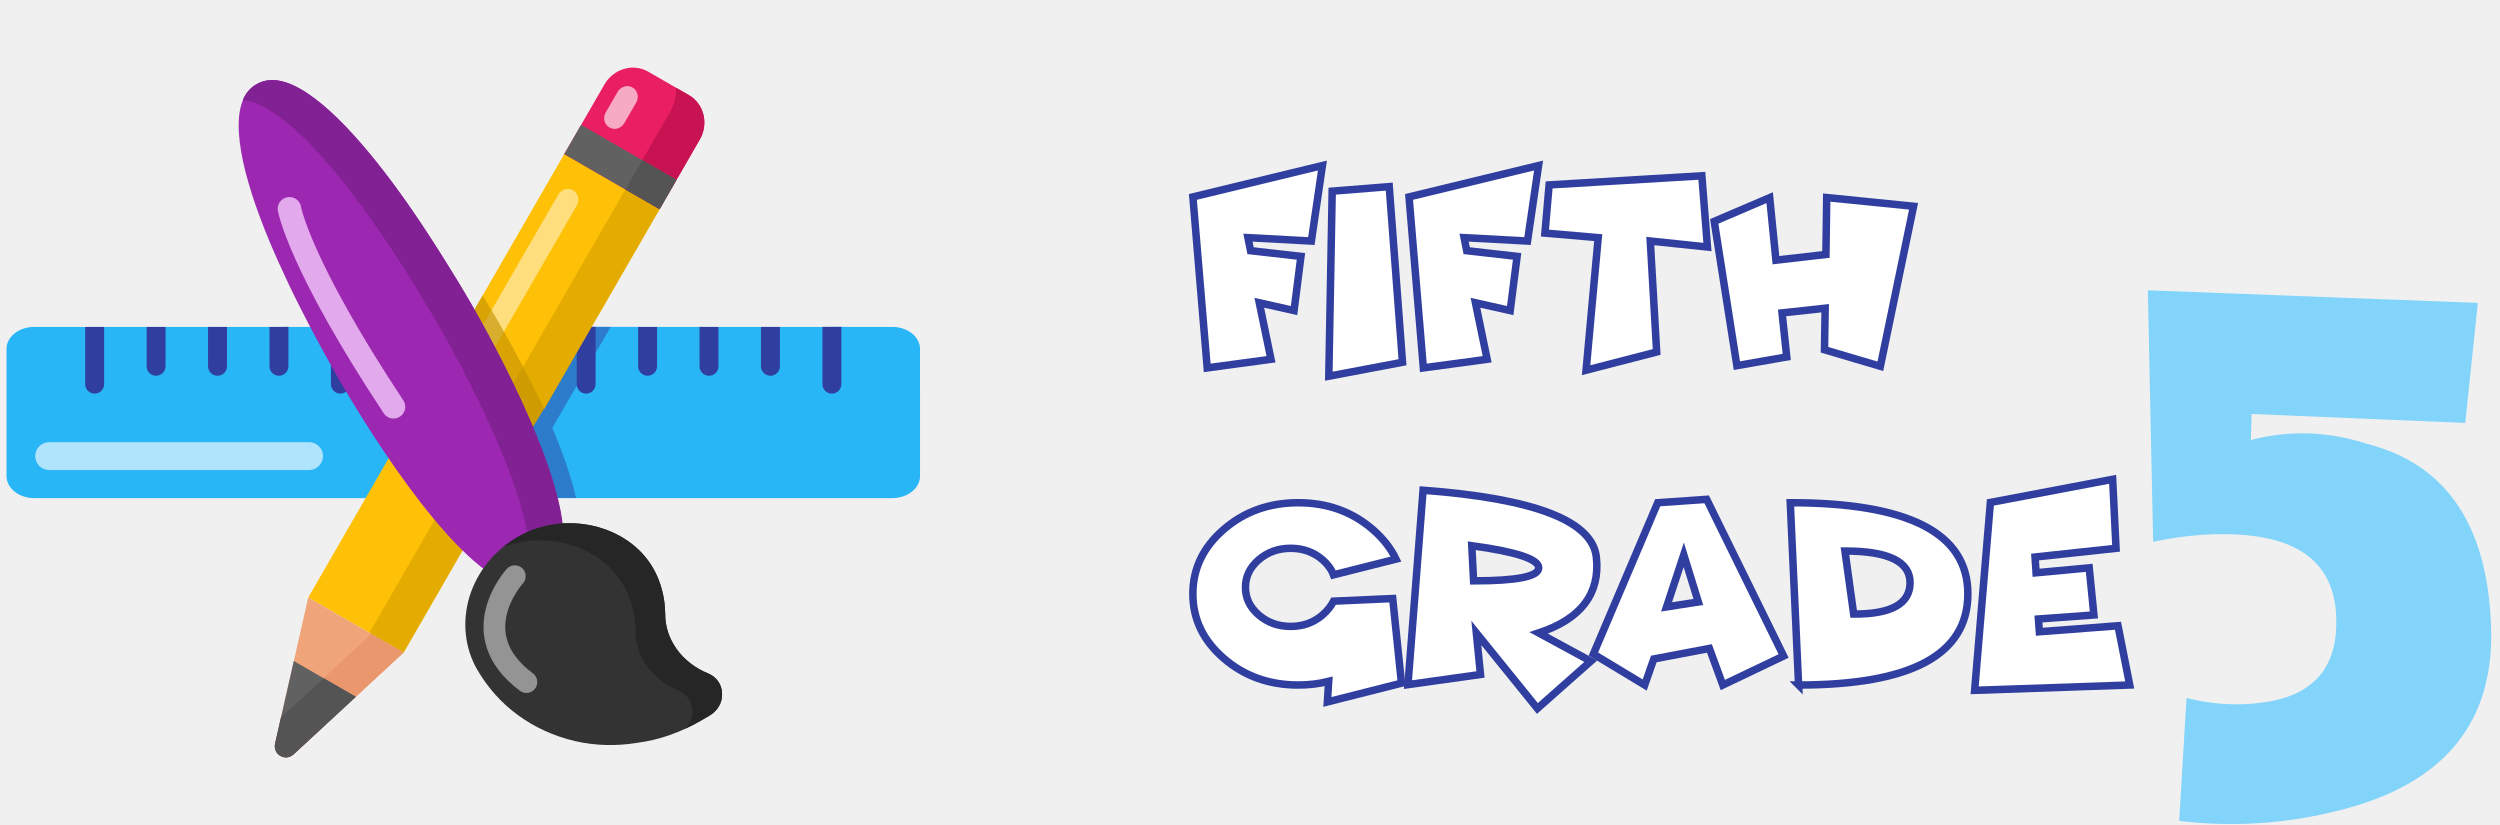
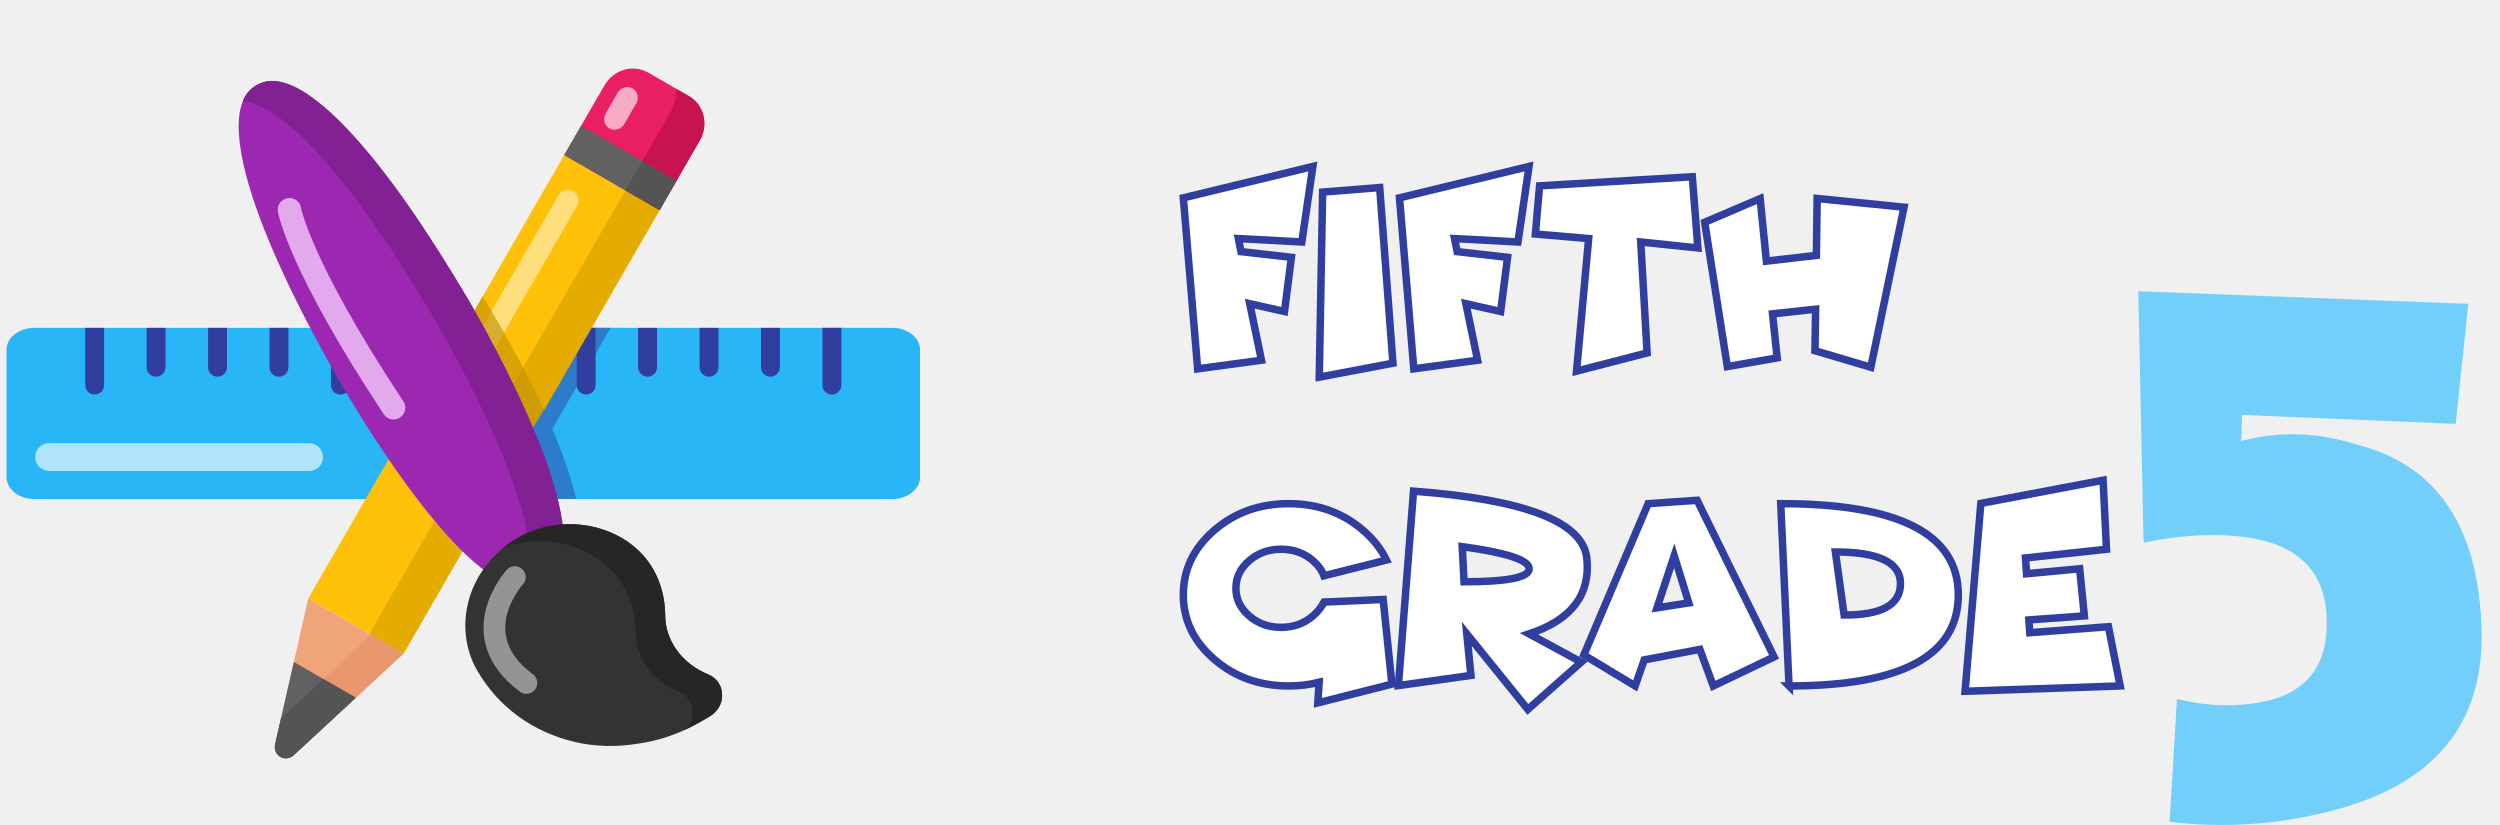
- <svg xmlns="http://www.w3.org/2000/svg" width="1e3" height="330" version="1.1" viewBox="0 0 264.583 87.312">
-   <rect x=".114" y=".114" width="264.355" height="87.084" ry="3.035" opacity="0" stroke-width=".228" />
-   <g transform="matrix(.3598911 0 0 .3598911 12.06967 40.86353)">
+ <svg xmlns="http://www.w3.org/2000/svg" width="1e3" height="330" version="1.1" viewBox="0 0 264.583 87.313">
+   <rect x="-2.3828125e-6" y="-4.1015624e-6" width="264.583" height="87.312" ry="0" opacity="0" stroke-width=".179" />
+   <g transform="translate(-1.01061,-404.6595)" fill="#72cff9" style="font-feature-settings:normal;font-variant-caps:normal;font-variant-ligatures:normal;font-variant-numeric:normal" aria-label="5">
+     <path d="m238.296 448.573 22.608 0.947 1.335-12.704-34.925-1.335 0.56 26.613q5.34-1.12 9.948-0.689 9.216 0.904 9.431 8.742 0.258 7.881-7.751 8.957-4.005 0.56-8.096-0.474l-0.775 13.005q8.527 1.034 16.967-1.12 16.838-4.22 16.02-19.938-0.732-15.718-13.177-18.862-6.158-1.981-12.23-0.388z" fill="#72cff9" stroke-width=".265" style="font-feature-settings:normal;font-variant-caps:normal;font-variant-ligatures:normal;font-variant-numeric:normal" />
+   </g>
+   <g transform="translate(-1.01061,-404.6595)" fill="#fff" stroke="#303f9f" stroke-width=".794" style="font-feature-settings:normal;font-variant-caps:normal;font-variant-ligatures:normal;font-variant-numeric:normal" aria-label="fifth ">
+     <path d="m139.956 422.276-1.171 7.993-6.711-0.358 0.276 1.378 5.333 0.606-0.73 5.733-3.679-0.827 1.24 5.981-6.752 0.91-1.516-18.094z" style="font-feature-settings:normal;font-variant-caps:normal;font-variant-ligatures:normal;font-variant-numeric:normal" />
+     <path d="m147.026 424.508 1.406 18.59-7.8 1.474 0.358-19.582z" style="font-feature-settings:normal;font-variant-caps:normal;font-variant-ligatures:normal;font-variant-numeric:normal" />
+     <path d="m162.832 422.276-1.171 7.993-6.711-0.358 0.276 1.378 5.333 0.606-0.73 5.733-3.679-0.827 1.24 5.981-6.752 0.91-1.516-18.094z" style="font-feature-settings:normal;font-variant-caps:normal;font-variant-ligatures:normal;font-variant-numeric:normal" />
+     <path d="m174.655 430.268 0.675 11.741-7.469 1.929 1.282-14.028-5.636-0.482 0.441-5.099 16.164-0.965 0.593 7.538z" style="font-feature-settings:normal;font-variant-caps:normal;font-variant-ligatures:normal;font-variant-numeric:normal" />
+     <path d="m188.601 437.875 0.496 4.658-5.278 0.923-2.398-15.269 5.87-2.508 0.661 6.615 5.292-0.606 0.083-6.022 9.192 0.923-3.514 16.936-5.912-1.75 0.069-4.396z" style="font-feature-settings:normal;font-variant-caps:normal;font-variant-ligatures:normal;font-variant-numeric:normal" />
+   </g>
+   <g transform="translate(-1.01061,-404.6595)" fill="#fff" stroke="#303f9f" stroke-width=".794" style="font-feature-settings:normal;font-variant-caps:normal;font-variant-ligatures:normal;font-variant-numeric:normal" aria-label="Grade">
+     <path d="m148.321 477.063-7.841 1.984 0.138-2.177q-1.53 0.386-3.225 0.386-4.616 0-7.882-2.825t-3.266-6.821 3.266-6.821 7.882-2.825 7.882 2.825q1.64 1.419 2.467 3.142l-6.615 1.667q-0.331-0.882-1.158-1.599-1.406-1.213-3.376-1.213-1.971 0-3.376 1.213-1.406 1.213-1.406 2.921t1.406 2.921q1.406 1.213 3.376 1.213 1.971 0 3.376-1.213 0.758-0.661 1.171-1.461l6.256-0.276z" style="font-feature-settings:normal;font-variant-caps:normal;font-variant-ligatures:normal;font-variant-numeric:normal" />
+     <path d="m155.762 462.511 0.193 3.721q6.89 0 6.89-1.378t-7.083-2.343zm0.923 13.629-7.676 1.075 1.599-20.574q17.749 1.323 18.342 7.111 0.606 5.774-6.105 7.993l5.512 2.99-5.65 5.002-6.463-7.993z" style="font-feature-settings:normal;font-variant-caps:normal;font-variant-ligatures:normal;font-variant-numeric:normal" />
+     <path d="m175.027 474.5-0.965 2.756-5.429-3.28 6.808-16.013 5.181-0.358 8.144 16.578-6.435 3.073-1.419-3.872zm4.713-6.036-1.543-4.989-1.819 5.512z" style="font-feature-settings:normal;font-variant-caps:normal;font-variant-ligatures:normal;font-variant-numeric:normal" />
+     <path d="m190.351 477.256-0.882-19.293q18.796 0 18.796 9.646t-17.915 9.646zm4.906-14.18 0.923 6.67q5.967 0.028 5.967-3.321 0-3.349-6.89-3.349z" style="font-feature-settings:normal;font-variant-caps:normal;font-variant-ligatures:normal;font-variant-numeric:normal" />
+     <path d="m223.589 455.483 0.358 7.304-8.571 0.923 0.11 1.667 5.622-0.524 0.496 4.989-5.87 0.427 0.097 1.35 8.323-0.634 1.24 6.27-16.412 0.565 1.667-19.885z" style="font-feature-settings:normal;font-variant-caps:normal;font-variant-ligatures:normal;font-variant-numeric:normal" />
+   </g>
+   <g transform="matrix(.3598911 0 0 .3598911 12.06966 40.96282)">
    <path d="m228.84-17.411h-7.496l-7.034-0.003-15.882 0.003-7.035-0.002-61.713-9.73e-4 -7.034 0.003-15.883-2e-3 -7.033 0.002-15.883-0.002-7.035 2e-3 -15.882-0.003-7.034 0.003h-38.796l-7.035-0.002-15.883 0.002-7.033-2e-3h-8.596c-4.515 0.002-8.173 2.898-8.175 6.472l3e-3 37.406c-4e-3 3.573 3.654 6.469 8.172 6.469h252.292c4.51 0 8.168-2.896 8.172-6.469l-4e-3 -37.407c4e-3 -3.573-3.658-6.472-8.172-6.469z" fill="#29b6f6" stroke-width=".396" />
    <g fill="#303f9f" stroke-width=".353">
      <path d="m-2.921-17.411-5.568-0.002v16.834c0 1.54 1.246 2.786 2.786 2.786 1.536 0.002 2.782-1.244 2.783-2.783z" />
      <path d="m15.146-17.411-5.57-0.002v11.584c9.7e-4 1.539 1.247 2.785 2.786 2.786 1.536 0.002 2.783-1.245 2.784-2.784z" />
      <path d="m33.214-17.411h-5.572l9.7e-4 11.585c2e-3 1.536 1.249 2.783 2.785 2.785 1.537-0.003 2.784-1.25 2.786-2.786z" />
      <path d="m51.279-17.414-5.569 0.003v11.584c-9.7e-4 1.539 1.246 2.786 2.786 2.786 1.535-0.003 2.782-1.25 2.785-2.785z" />
      <path d="m69.347-17.413-5.57 2e-3 9.8e-4 16.835c-9.8e-4 1.539 1.246 2.786 2.783 2.783 1.539 9.729e-4 2.786-1.246 2.785-2.785z" />
      <path d="m87.412-17.414-5.569 0.003v11.584c-9.8e-4 1.539 1.244 2.784 2.783 2.783 1.539 9.754e-4 2.786-1.246 2.786-2.786z" />
      <path d="m105.477-17.414-5.569 0.003v11.584c-2e-3 1.536 1.245 2.783 2.784 2.784 1.538 0 2.785-1.247 2.786-2.786z" />
      <path d="m123.546-17.413h-5.572v11.584c9.8e-4 1.539 1.247 2.785 2.786 2.786 1.539-9.754e-4 2.786-1.248 2.786-2.786z" />
      <path d="m141.614-17.414-5.572 2e-6v16.836c0 1.538 1.247 2.785 2.786 2.786 1.539-9.729e-4 2.783-1.245 2.784-2.784z" />
      <path d="m159.68-17.411-5.57-0.002v11.584c9.8e-4 1.539 1.247 2.785 2.786 2.786 1.539-9.754e-4 2.786-1.248 2.784-2.784z" />
      <path d="m177.745-17.411-5.569-0.003v11.584c9.8e-4 1.539 1.248 2.786 2.786 2.786 1.54-5e-7 2.784-1.244 2.783-2.783z" />
      <path d="m195.813-17.413h-5.572v11.584c9.8e-4 1.539 1.247 2.785 2.786 2.786 1.539-9.754e-4 2.786-1.248 2.786-2.786z" />
      <path d="m213.881-17.414-5.572 2e-6v16.836c0 1.538 1.247 2.785 2.786 2.786 1.539-9.729e-4 2.783-1.245 2.784-2.784z" />
    </g>
    <rect x="-23.181" y="16.491" width="84.63" height="8.19" ry="4.095" fill="#afe4fc" />
    <rect transform="matrix(-.5 .8660254 .8660254 .5 0 0)" x="-126.818" y="80.536" width="152.11" height="32.376" fill="#ffc107" stroke-width=".525" />
    <path d="m139.121-17.414-29.069 50.348h6.913l29.069-50.348z" fill="#303f9f" opacity=".492" stroke-width=".396" />
    <rect transform="matrix(.8660254 .5 .5 -.8660254 0 0)" x="101.309" y="-25.289" width="11.602" height="152.11" fill="#e4ab00" stroke-width=".525" />
    <g stroke-width=".525">
      <path d="m57.1 62.175-9.73 42.894c-0.744 3.28 3.017 5.451 5.485 3.167l32.282-29.874z" fill="#f0a479" />
      <path d="m75.643 72.88 9.495 5.482-32.282 29.874c-2.468 2.284-6.229 0.113-5.485-3.167l1.73-7.627z" fill="#ea976e" />
      <path d="m169.085-85.539-12.016-6.937c-4.406-2.544-10.189-0.853-12.851 3.758l-11.831 20.492 28.037 16.187 11.831-20.492c2.662-4.611 1.235-10.464-3.171-13.008z" fill="#e91e63" />
      <path d="m163.486-80.576c1.304-2.259 1.88-4.735 1.82-7.145l3.779 2.182c4.406 2.544 5.833 8.397 3.171 13.008l-11.831 20.492-10.061-5.808z" fill="#c71351" />
      <path d="m52.866 80.842-5.495 24.226c-0.744 3.28 3.017 5.451 5.485 3.167l18.233-16.872z" fill="#616161" />
      <path d="m48.788 98.82 0.313-1.378 12.493-11.56 9.495 5.482-6.469 5.986-11.763 10.886c-0.617 0.571-1.315 0.864-2.003 0.93-2.064 0.199-4.04-1.637-3.482-4.097z" fill="#545454" />
      <path d="m137.355-76.83-4.967 8.603 28.038 16.188 4.967-8.603z" fill="#616161" />
      <path d="m155.331-66.451-4.968 8.604 10.062 5.808 4.967-8.603z" fill="#545454" />
    </g>
    <rect transform="rotate(30)" x="84.98" y="-117.368" width="6.302" height="97.764" ry="3.298" fill="#ffde7d" />
    <rect transform="rotate(30)" x="84.98" y="-152.284" width="6.302" height="13.578" ry="3.298" fill="#f7aac4" />
    <path d="m108.398-26.678-6.562 11.367c0.461 0.784 0.933 1.581 1.364 2.328 2.567 4.446 9.892 17.42 16.309 31.814l6.994-12.114c-5.575-11.726-11.191-21.657-13.371-25.434-1.43-2.476-3.043-5.185-4.733-7.96z" fill="#c19100" opacity=".631" stroke-width=".521" />
    <path transform="matrix(.2645833 0 0 .2645833 -31.62325 -93.66079)" d="m597.473 379.182-11.973 19.424c2e-3 5e-3 4e-3 0.011 6e-3 0.016l-3.279 4.988c11.388 25.376 21.278 51.212 27.113 74.582l20.521 0.207c-3e-3 -0.012-7e-3 -0.024-0.01-0.035l3.283 0.035c-7.256-31.006-20.779-66.082-35.662-99.217z" fill="#2d7ccb" stroke-width="1.53" />
    <path d="m50.29-89.423c10.841 3.327 24.595 19.734 35.861 35.516 5.718 8.411 13.726 20.789 18.798 29.575 5.481 9.492 32.893 58.463 26.065 76.195l-6.275 2.867-7.696 3.688c-18.786-5.968-45.562-51.15-50.879-60.359-5.481-9.493-12.57-22.969-16.212-31.067-8.149-17.397-15.275-37.443-12.806-48.691 0.712-3.245 2.255-5.647 4.84-7.14 2.46-1.421 5.267-1.515 8.302-0.583z" fill="#9c27b0" stroke-width=".521" />
    <path d="m41.781-88.72c2.586-1.493 5.437-1.628 8.604-0.622 10.976 3.486 24.772 19.68 35.764 35.436 5.193 7.203 13.318 20.081 18.799 29.574 5.317 9.209 31.057 54.988 26.833 74.241l-7.042 4.821-5.621 4c-0.447-0.07-0.9-0.167-1.359-0.287l4.09-2.8c4.225-19.253-21.516-65.032-26.833-74.241-5.481-9.493-13.607-22.371-18.799-29.574-10.992-15.756-24.789-31.95-35.764-35.436-0.882-0.28-1.739-0.468-2.574-0.567 0.835-1.961 2.108-3.51 3.902-4.546z" fill="#822193" stroke-width=".521" />
    <path d="m51.581-52.154s2.769 16.191 30.606 58.238" fill="none" stroke="#e2a9ec" stroke-linecap="round" stroke-width="6.895" />
    <path d="m158.503 53.497c2.364 4.095 3.496 8.741 3.573 13.354-0.093 7.602 4.925 14.502 12.59 17.625 2.465 0.985 4.115 3.245 4.133 5.965 0.148 2.646-1.354 5.118-3.811 6.537l-2.586 1.493c-5.946 3.433-12.261 5.633-18.684 6.451-6.155 0.984-12.278 0.826-18.243-0.549-12.397-2.961-22.494-10.299-28.684-21.019-3.686-6.384-4.448-13.974-2.307-21.313 2.27-7.413 7.274-13.675 14.255-17.705 13.833-7.987 32.393-3.606 39.764 9.162z" fill="#333" stroke-width=".48" />
    <path d="m117.853 55.893s-15.563 17.005 3.411 31.137" fill="none" stroke="#949494" stroke-linecap="round" stroke-width="6.385" />
    <path d="m118.739 44.336c-1.525 0.88-2.955 1.867-4.284 2.949 13.122-4.894 28.713-0.19 35.319 11.252 2.364 4.095 3.496 8.742 3.573 13.354-0.093 7.602 4.925 14.502 12.59 17.625 2.465 0.985 4.114 3.245 4.133 5.965 0.112 2.009-0.728 3.917-2.215 5.341 1.536-0.704 3.054-1.489 4.547-2.351l2.586-1.493c2.457-1.418 3.958-3.891 3.81-6.536-0.018-2.72-1.668-4.98-4.133-5.965-7.665-3.123-12.683-10.023-12.59-17.625-0.077-4.613-1.209-9.259-3.573-13.354-7.371-12.768-25.931-17.149-39.764-9.161z" fill="#262626" stroke-width=".48" />
  </g>
-   <g transform="translate(0,-404.7588)" fill="#82d4fa" style="font-feature-settings:normal;font-variant-caps:normal;font-variant-ligatures:normal;font-variant-numeric:normal" aria-label="5">
-     <path d="m238.296 448.573 22.608 0.947 1.335-12.704-34.925-1.335 0.56 26.613q5.34-1.12 9.948-0.689 9.216 0.904 9.431 8.742 0.258 7.881-7.751 8.957-4.005 0.56-8.096-0.474l-0.775 13.005q8.527 1.034 16.967-1.12 16.838-4.22 16.02-19.938-0.732-15.718-13.177-18.862-6.158-1.981-12.23-0.388z" fill="#82d4fa" stroke-width=".265" style="font-feature-settings:normal;font-variant-caps:normal;font-variant-ligatures:normal;font-variant-numeric:normal" />
-   </g>
-   <g transform="translate(0,-404.7588)" fill="#fff" stroke="#303f9f" stroke-width=".794" style="font-feature-settings:normal;font-variant-caps:normal;font-variant-ligatures:normal;font-variant-numeric:normal" aria-label="fifth ">
-     <path d="m139.956 422.276-1.171 7.993-6.711-0.358 0.276 1.378 5.333 0.606-0.73 5.733-3.679-0.827 1.24 5.981-6.752 0.91-1.516-18.094z" style="font-feature-settings:normal;font-variant-caps:normal;font-variant-ligatures:normal;font-variant-numeric:normal" />
-     <path d="m147.026 424.508 1.406 18.59-7.8 1.474 0.358-19.582z" style="font-feature-settings:normal;font-variant-caps:normal;font-variant-ligatures:normal;font-variant-numeric:normal" />
-     <path d="m162.832 422.276-1.171 7.993-6.711-0.358 0.276 1.378 5.333 0.606-0.73 5.733-3.679-0.827 1.24 5.981-6.752 0.91-1.516-18.094z" style="font-feature-settings:normal;font-variant-caps:normal;font-variant-ligatures:normal;font-variant-numeric:normal" />
-     <path d="m174.655 430.268 0.675 11.741-7.469 1.929 1.282-14.028-5.636-0.482 0.441-5.099 16.164-0.965 0.593 7.538z" style="font-feature-settings:normal;font-variant-caps:normal;font-variant-ligatures:normal;font-variant-numeric:normal" />
-     <path d="m188.601 437.875 0.496 4.658-5.278 0.923-2.398-15.269 5.87-2.508 0.661 6.615 5.292-0.606 0.083-6.022 9.192 0.923-3.514 16.936-5.912-1.75 0.069-4.396z" style="font-feature-settings:normal;font-variant-caps:normal;font-variant-ligatures:normal;font-variant-numeric:normal" />
-   </g>
-   <g transform="translate(0,-404.7588)" fill="#fff" stroke="#303f9f" stroke-width=".794" style="font-feature-settings:normal;font-variant-caps:normal;font-variant-ligatures:normal;font-variant-numeric:normal" aria-label="Grade">
-     <path d="m148.321 477.063-7.841 1.984 0.138-2.177q-1.53 0.386-3.225 0.386-4.616 0-7.882-2.825t-3.266-6.821 3.266-6.821 7.882-2.825 7.882 2.825q1.64 1.419 2.467 3.142l-6.615 1.667q-0.331-0.882-1.158-1.599-1.406-1.213-3.376-1.213-1.971 0-3.376 1.213-1.406 1.213-1.406 2.921t1.406 2.921q1.406 1.213 3.376 1.213 1.971 0 3.376-1.213 0.758-0.661 1.171-1.461l6.256-0.276z" style="font-feature-settings:normal;font-variant-caps:normal;font-variant-ligatures:normal;font-variant-numeric:normal" />
-     <path d="m155.762 462.511 0.193 3.721q6.89 0 6.89-1.378t-7.083-2.343zm0.923 13.629-7.676 1.075 1.599-20.574q17.749 1.323 18.342 7.111 0.606 5.774-6.105 7.993l5.512 2.99-5.65 5.002-6.463-7.993z" style="font-feature-settings:normal;font-variant-caps:normal;font-variant-ligatures:normal;font-variant-numeric:normal" />
-     <path d="m175.027 474.5-0.965 2.756-5.429-3.28 6.808-16.013 5.181-0.358 8.144 16.578-6.435 3.073-1.419-3.872zm4.713-6.036-1.543-4.989-1.819 5.512z" style="font-feature-settings:normal;font-variant-caps:normal;font-variant-ligatures:normal;font-variant-numeric:normal" />
-     <path d="m190.351 477.256-0.882-19.293q18.796 0 18.796 9.646t-17.915 9.646zm4.906-14.18 0.923 6.67q5.967 0.028 5.967-3.321 0-3.349-6.89-3.349z" style="font-feature-settings:normal;font-variant-caps:normal;font-variant-ligatures:normal;font-variant-numeric:normal" />
-     <path d="m223.589 455.483 0.358 7.304-8.571 0.923 0.11 1.667 5.622-0.524 0.496 4.989-5.87 0.427 0.097 1.35 8.323-0.634 1.24 6.27-16.412 0.565 1.667-19.885z" style="font-feature-settings:normal;font-variant-caps:normal;font-variant-ligatures:normal;font-variant-numeric:normal" />
-   </g>
</svg>
